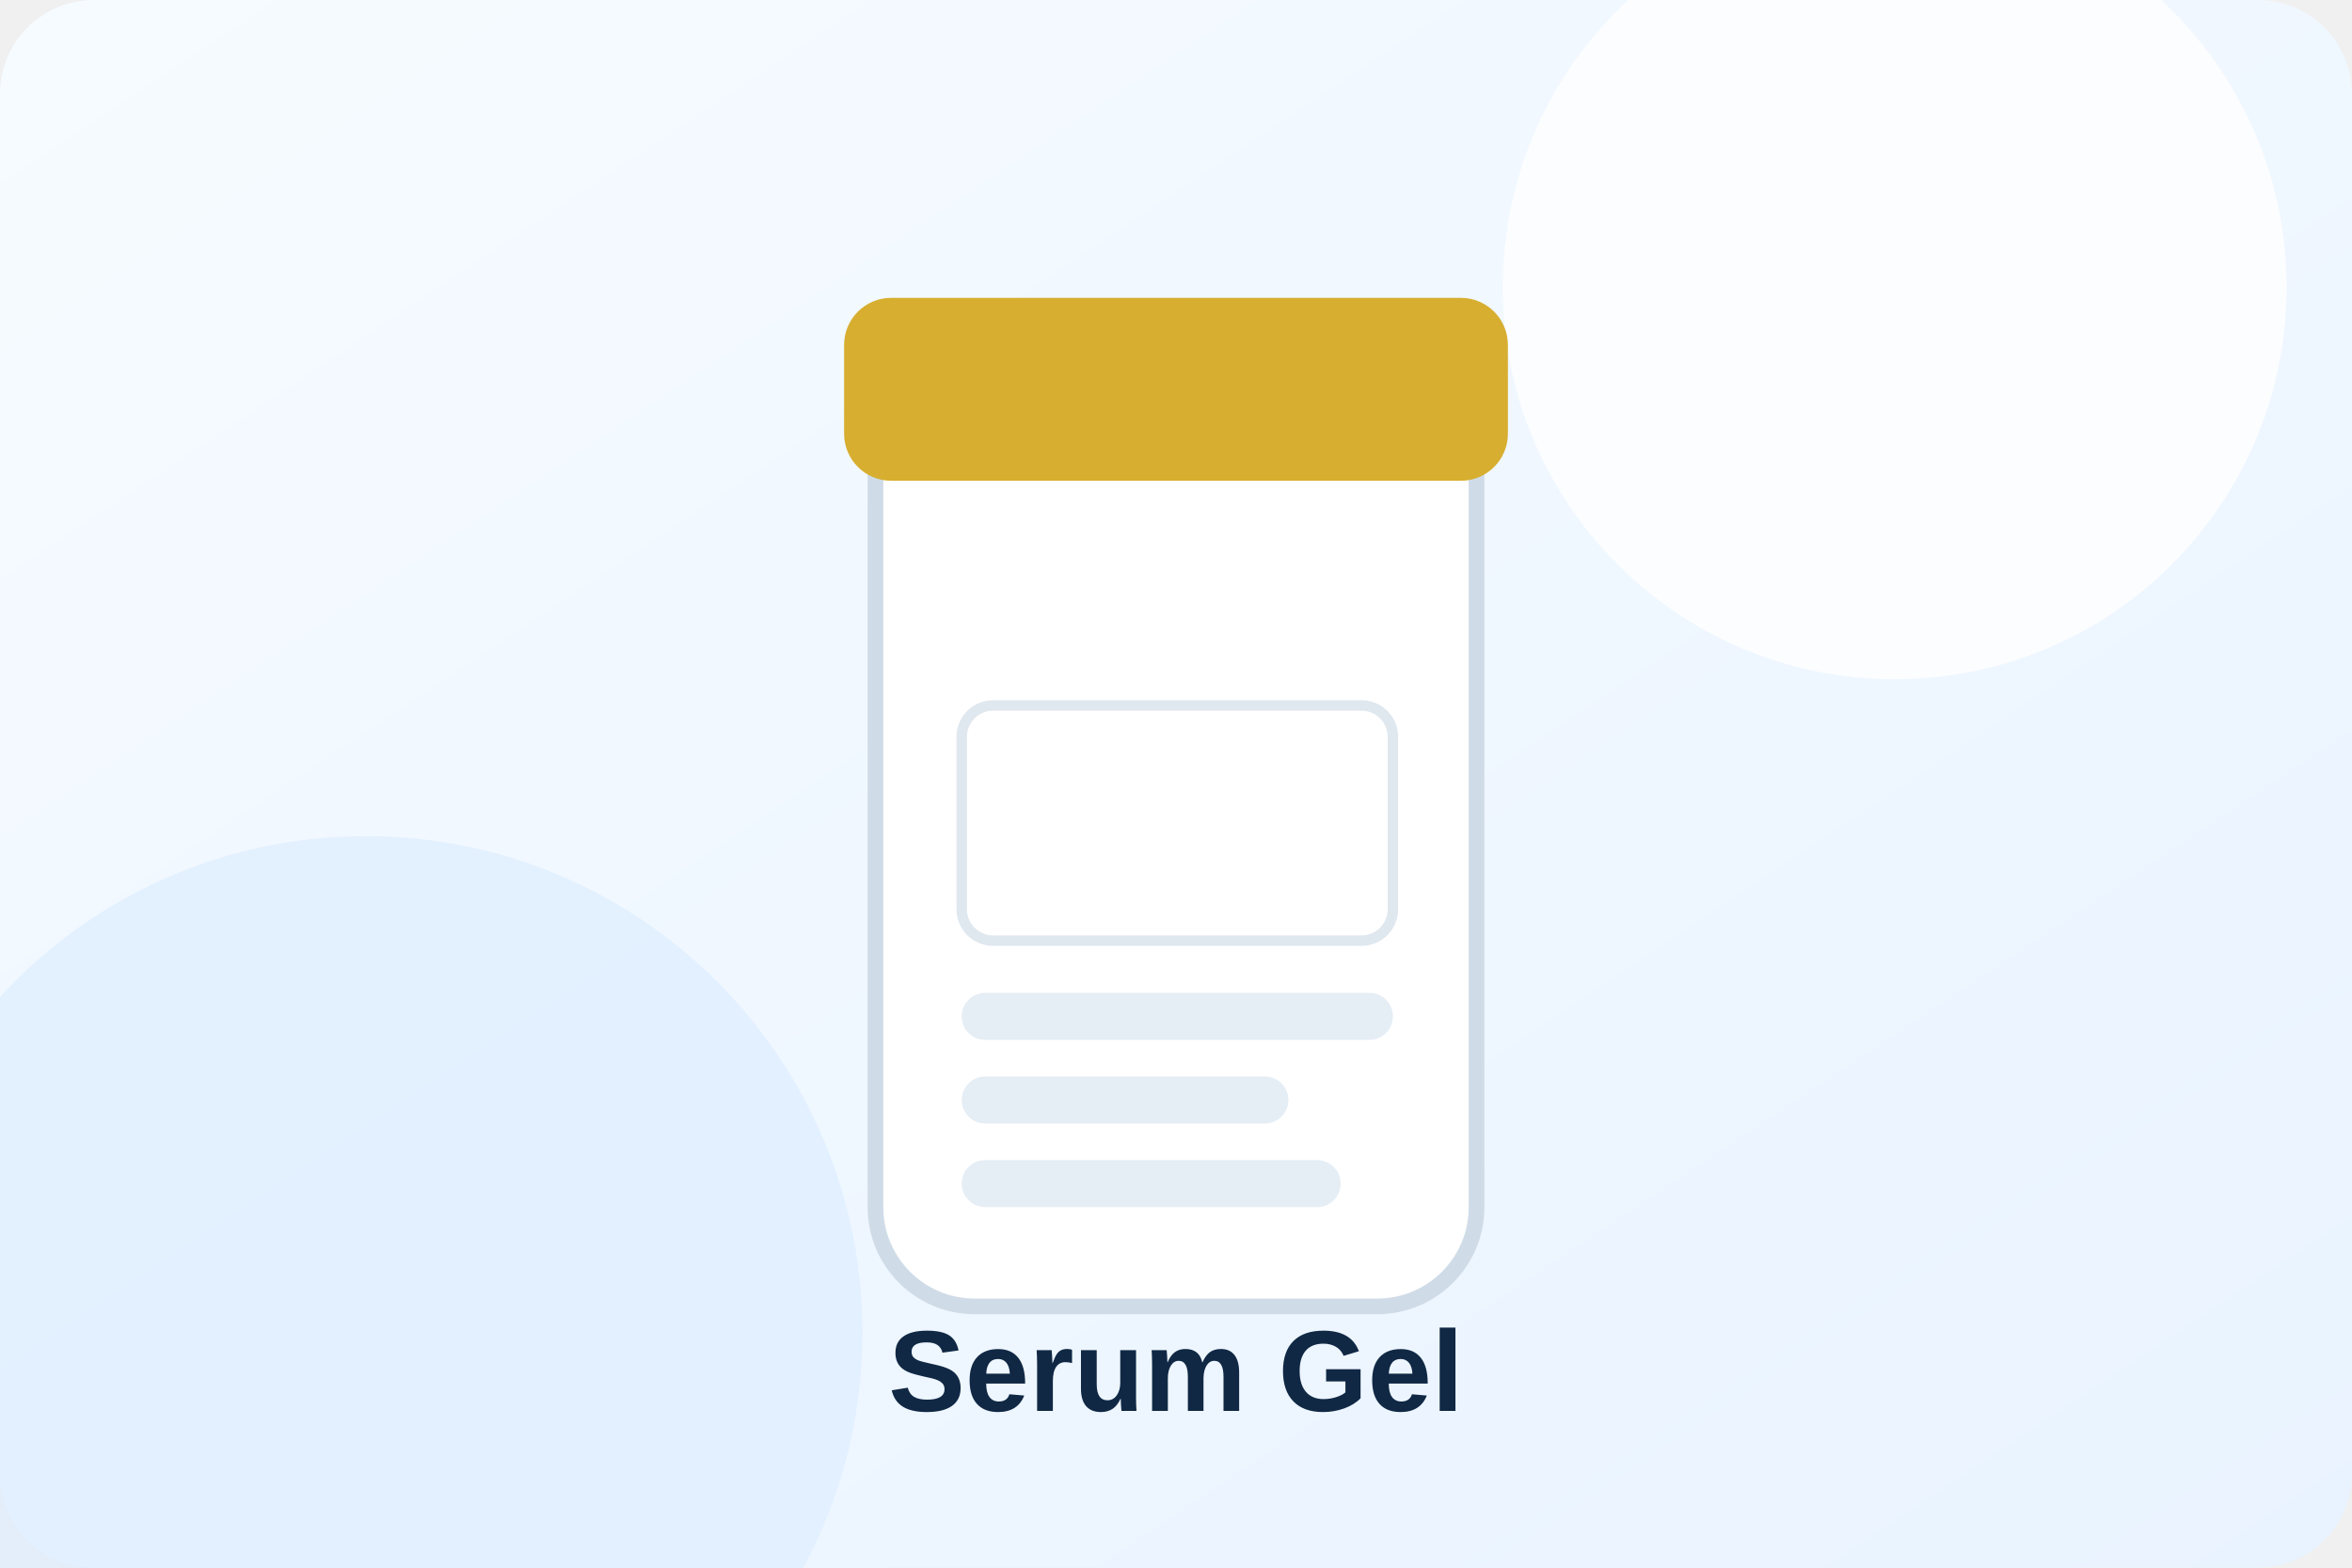
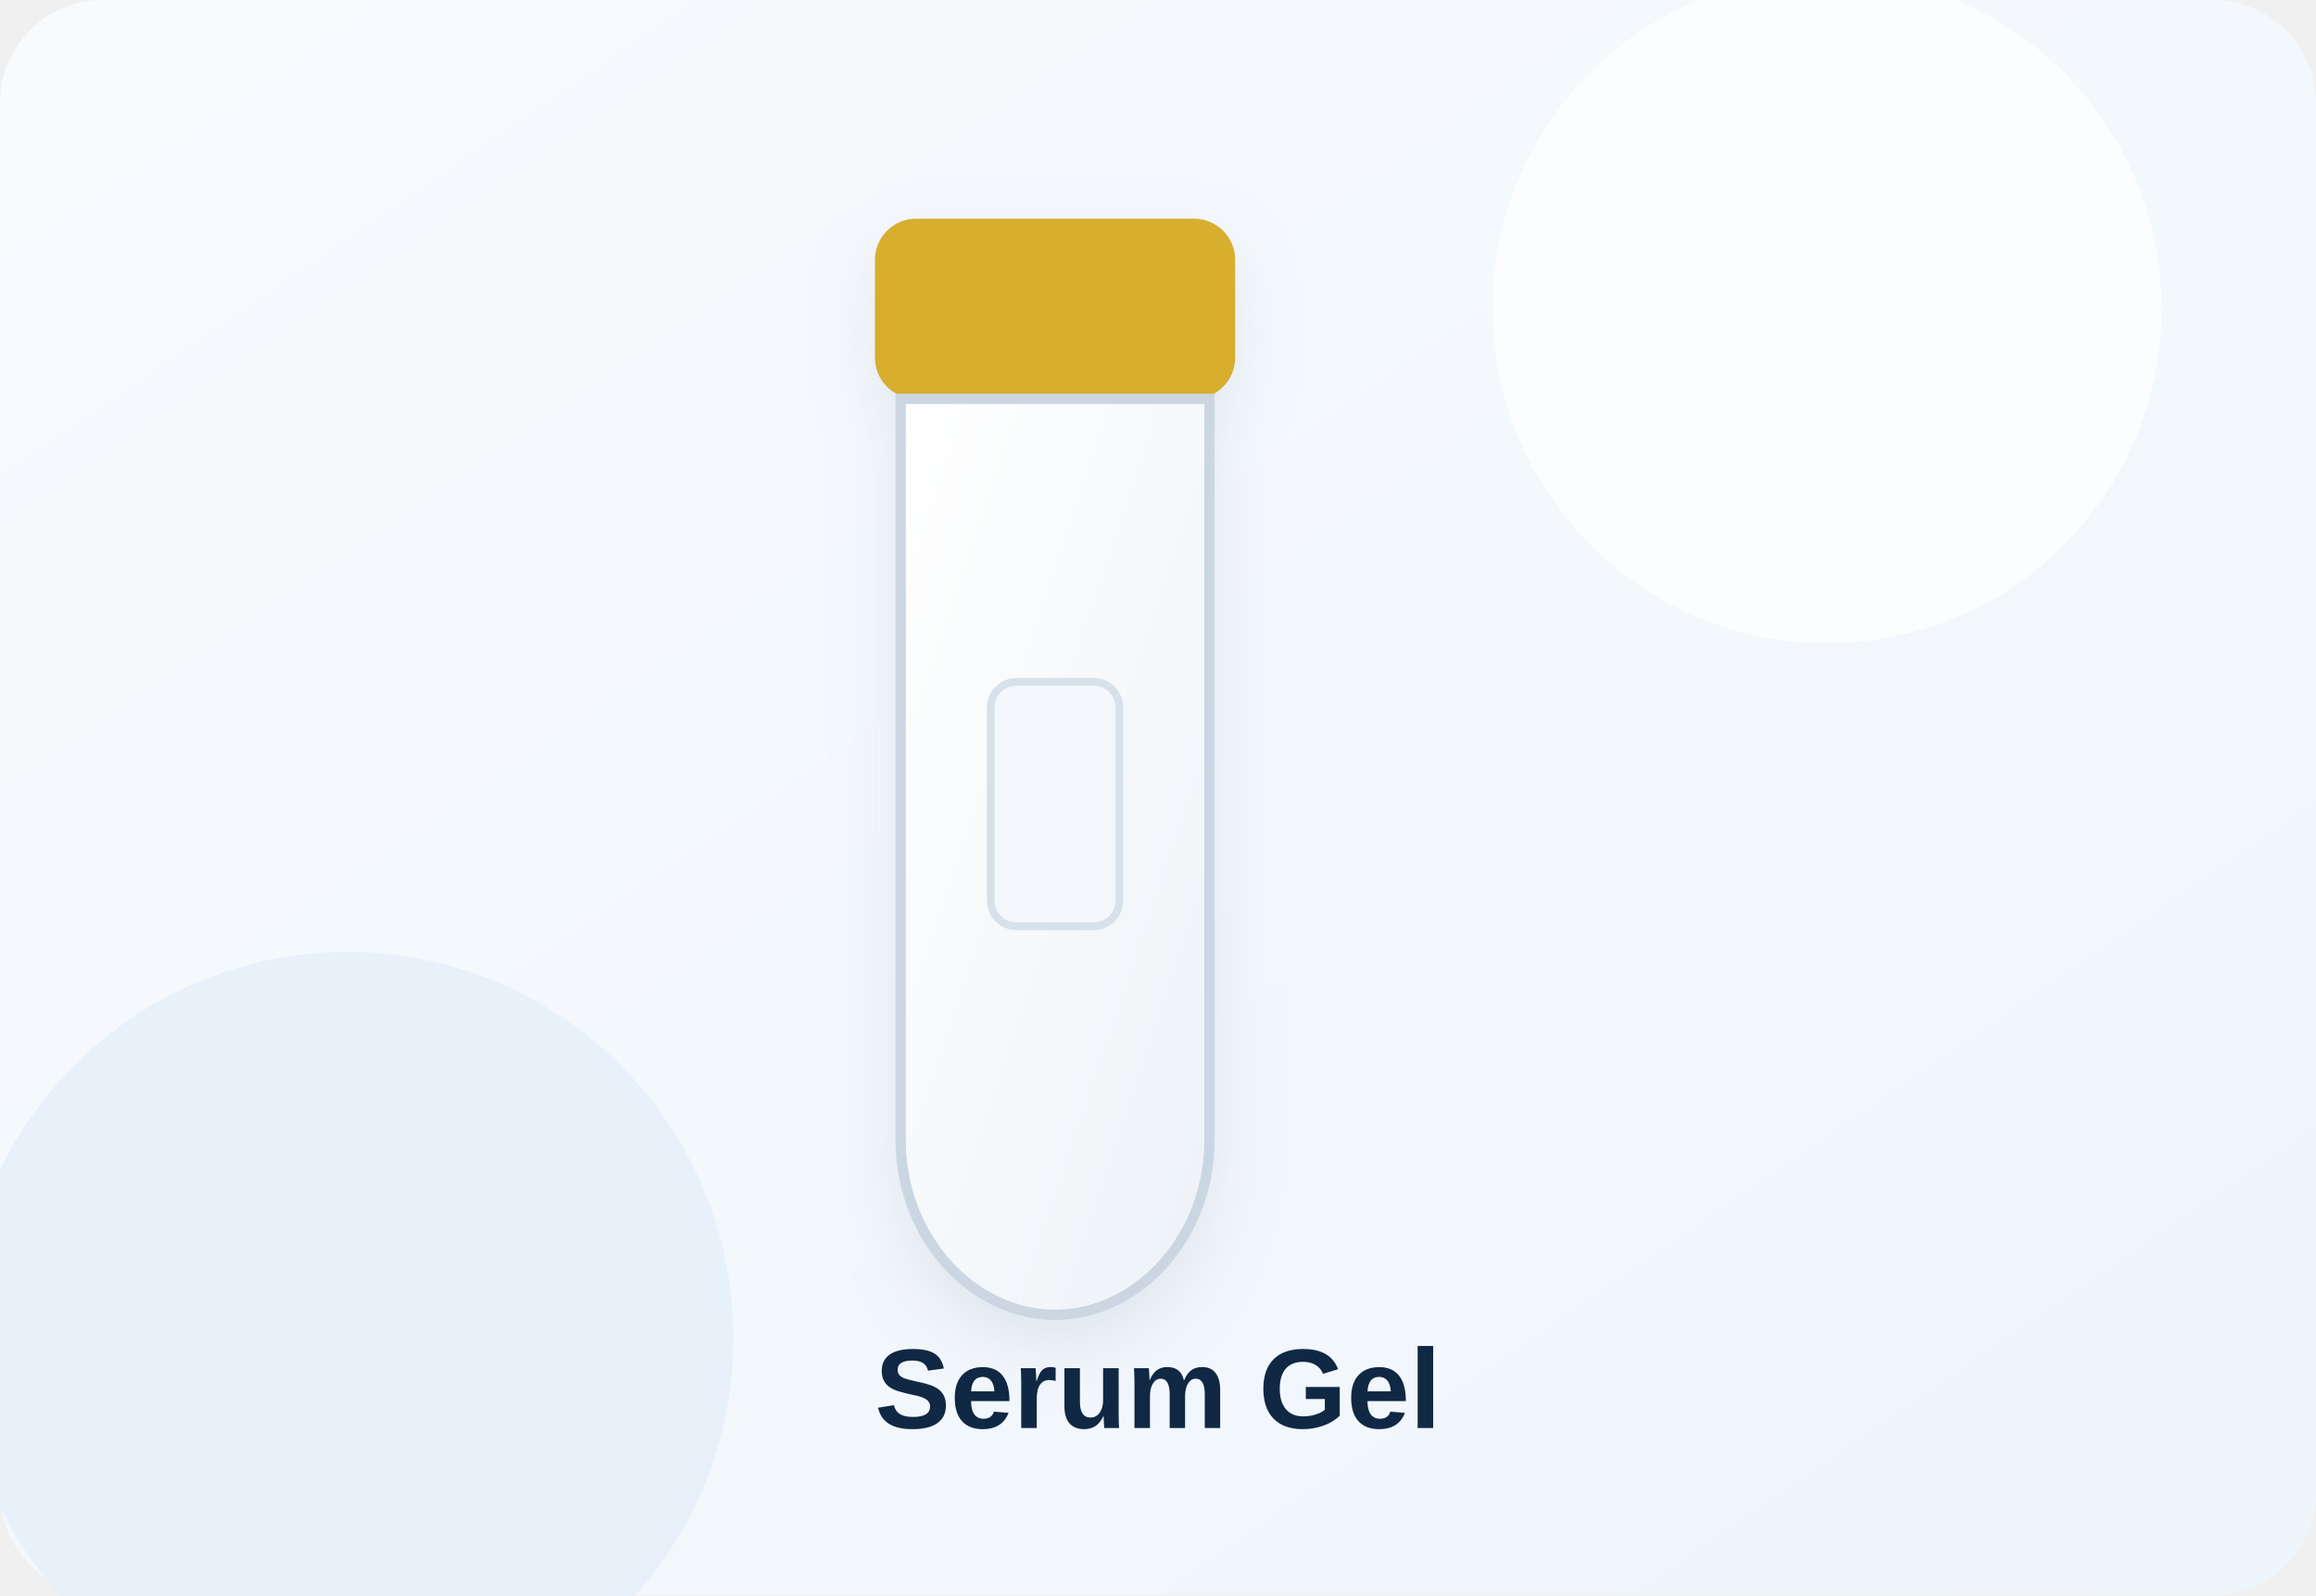
- <svg xmlns="http://www.w3.org/2000/svg" width="900" height="600" viewBox="0 0 900 600">
+ <svg xmlns="http://www.w3.org/2000/svg" width="900" height="620" viewBox="0 0 900 620">
  <defs>
    <linearGradient id="bg" x1="0" y1="0" x2="1" y2="1">
-       <stop stop-color="#f6fbff" />
-       <stop offset="1" stop-color="#e9f3ff" />
+       <stop stop-color="#f8fbfe" />
+       <stop offset="1" stop-color="#eef5fb" />
    </linearGradient>
+     <linearGradient id="glass" x1="0" y1="0" x2="1" y2="1">
+       <stop stop-color="#ffffff" />
+       <stop offset="1" stop-color="#edf2f7" />
+     </linearGradient>
+     <filter id="shadow" x="-20%" y="-20%" width="140%" height="140%">
+       <feDropShadow dx="0" dy="10" stdDeviation="12" flood-color="#a8b6c7" flood-opacity="0.25" />
+     </filter>
  </defs>
-   <rect width="900" height="600" rx="36" fill="url(#bg)" />
-   <circle cx="725" cy="110" r="150" fill="#ffffff" opacity=".75" />
-   <circle cx="140" cy="510" r="190" fill="#dcecff" opacity=".65" />
-   <g transform="translate(250 80)">
-     <rect x="85" y="55" width="230" height="365" rx="38" fill="#ffffff" stroke="#cfdce8" stroke-width="6" />
-     <rect x="73" y="34" width="254" height="70" rx="18" fill="#d7ae2f" />
-     <rect x="118" y="190" width="165" height="90" rx="12" fill="#ffffff" stroke="#dfe7ef" stroke-width="4" />
-     <rect x="118" y="300" width="165" height="18" rx="9" fill="#e5edf5" />
-     <rect x="118" y="332" width="125" height="18" rx="9" fill="#e5edf5" />
-     <rect x="118" y="364" width="145" height="18" rx="9" fill="#e5edf5" />
+   <rect width="900" height="620" rx="40" fill="url(#bg)" />
+   <circle cx="710" cy="120" r="130" fill="#ffffff" opacity="0.7" />
+   <circle cx="135" cy="520" r="150" fill="#e5eff9" opacity="0.8" />
+   <g filter="url(#shadow)" transform="translate(340,85)">
+     <rect x="0" y="0" width="140" height="70" rx="16" fill="#d7ae2f" />
+     <path d="M10 70 H130 V358 C130 396 102 426 70 426 C38 426 10 396 10 358 Z" fill="url(#glass)" stroke="#cbd6e2" stroke-width="4" />
+     <rect x="45" y="180" width="50" height="95" rx="10" fill="#f4f7fb" stroke="#d7e1ea" stroke-width="3" />
  </g>
-   <text x="450" y="540" text-anchor="middle" font-family="Arial, sans-serif" font-size="44" font-weight="700" fill="#102844">Serum Gel</text>
+   <text x="450" y="555" text-anchor="middle" font-family="Arial, sans-serif" font-size="44" font-weight="700" fill="#102844">Serum Gel</text>
</svg>
